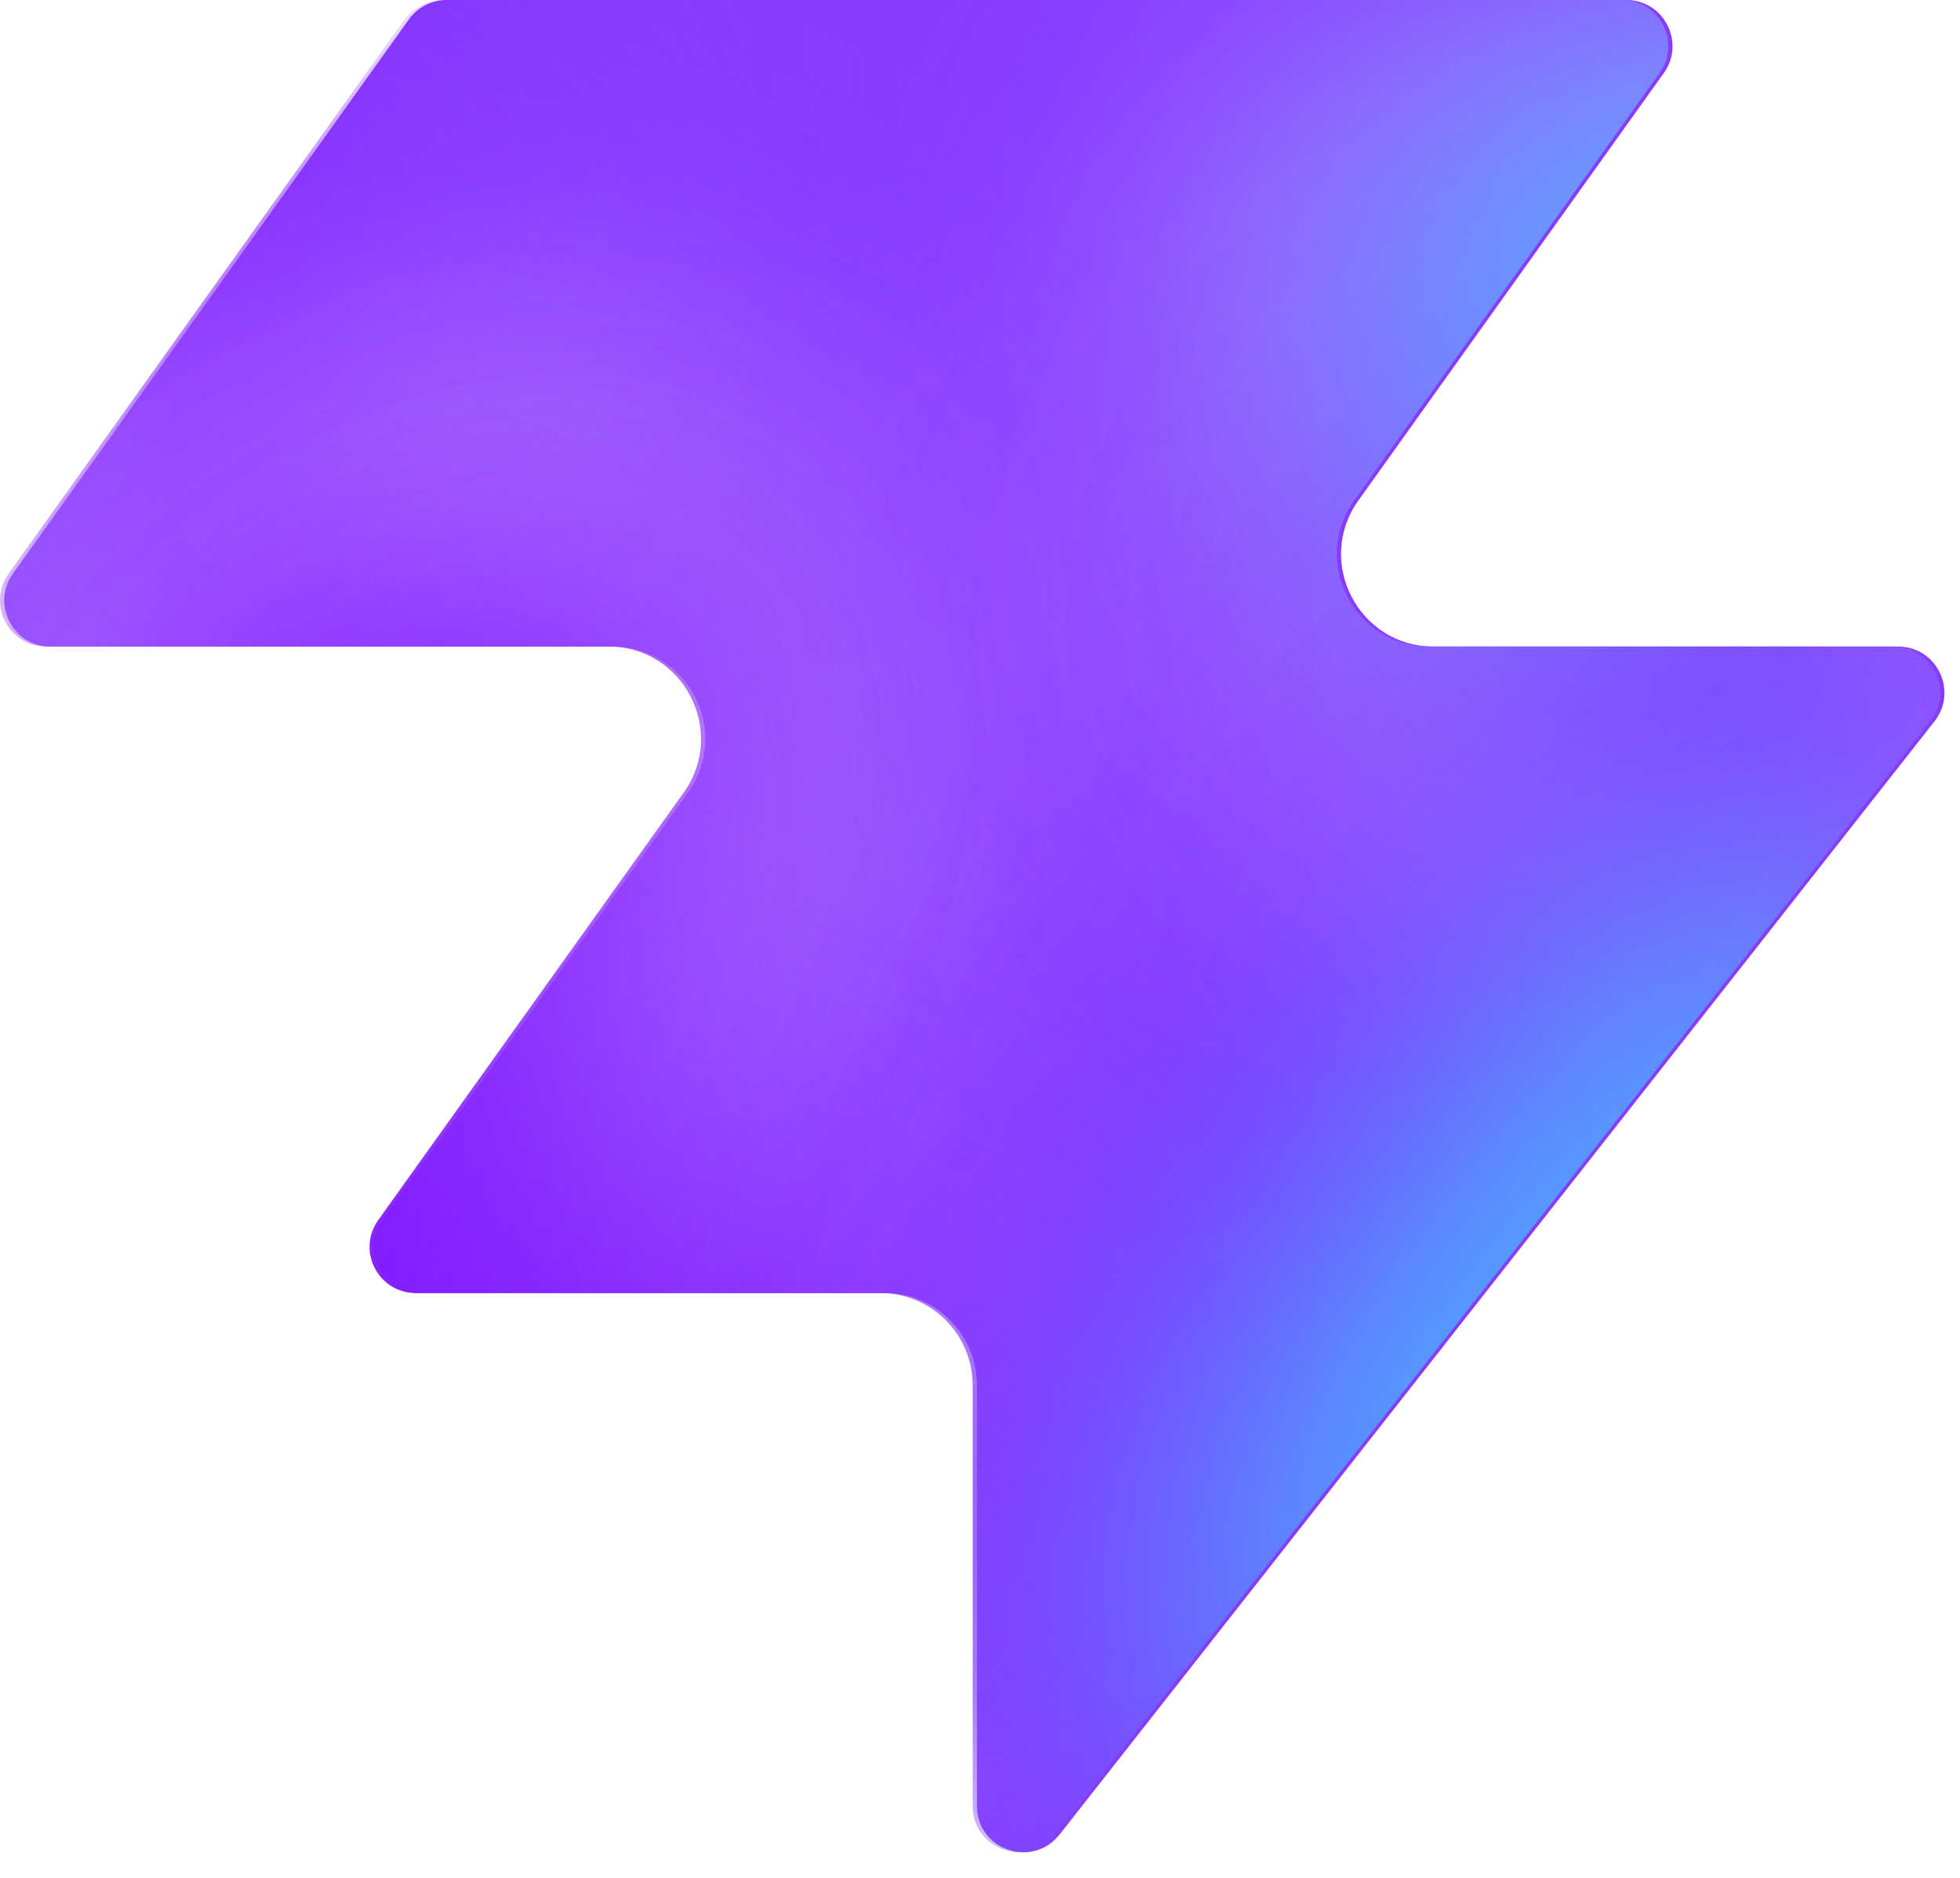
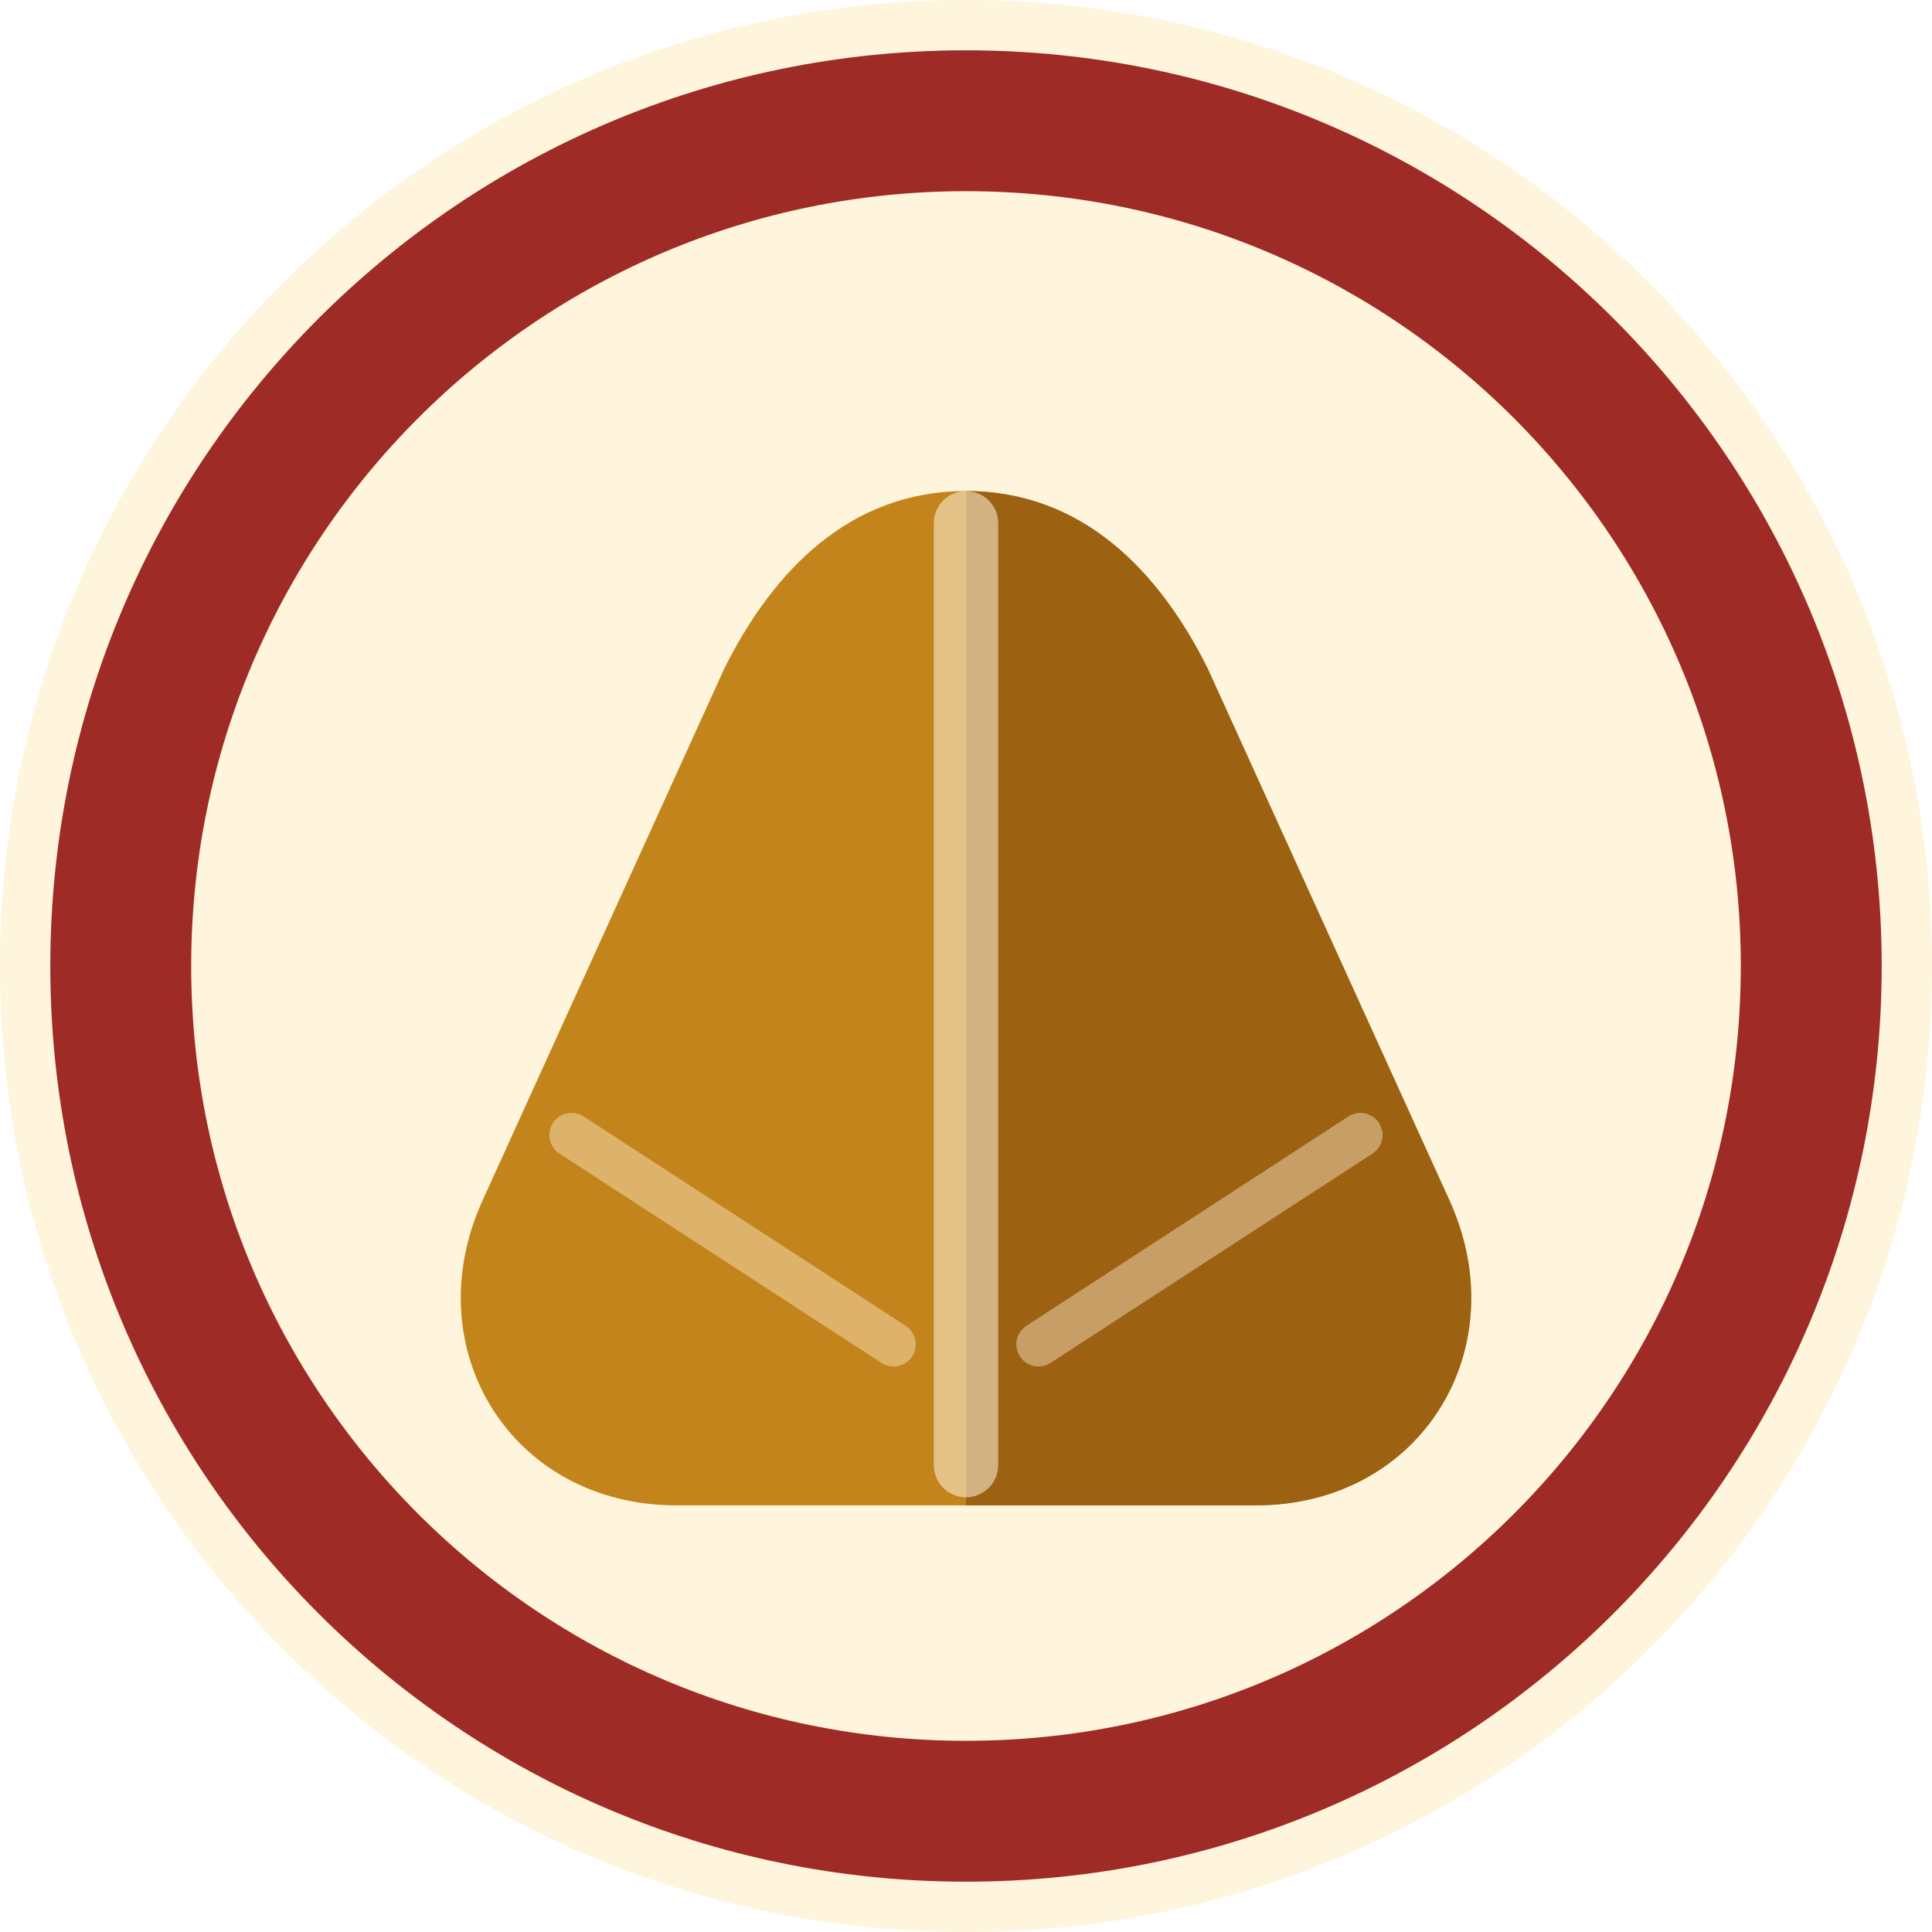
- <svg xmlns="http://www.w3.org/2000/svg" width="48" height="46" fill="none" viewBox="0 0 48 46">
-   <path fill="#863bff" d="M25.946 44.938c-.664.845-2.021.375-2.021-.698V33.937a2.26 2.26 0 0 0-2.262-2.262H10.287c-.92 0-1.456-1.04-.92-1.788l7.48-10.471c1.07-1.497 0-3.578-1.842-3.578H1.237c-.92 0-1.456-1.04-.92-1.788L10.013.474c.214-.297.556-.474.92-.474h28.894c.92 0 1.456 1.04.92 1.788l-7.48 10.471c-1.07 1.498 0 3.579 1.842 3.579h11.377c.943 0 1.473 1.088.89 1.83L25.947 44.94z" style="fill:#863bff;fill:color(display-p3 .525 .23 1);fill-opacity:1" />
-   <mask id="a" width="48" height="46" x="0" y="0" maskUnits="userSpaceOnUse" style="mask-type:alpha">
-     <path fill="#000" d="M25.842 44.938c-.664.844-2.021.375-2.021-.698V33.937a2.26 2.26 0 0 0-2.262-2.262H10.183c-.92 0-1.456-1.04-.92-1.788l7.48-10.471c1.07-1.498 0-3.579-1.842-3.579H1.133c-.92 0-1.456-1.04-.92-1.787L9.91.473c.214-.297.556-.474.92-.474h28.894c.92 0 1.456 1.04.92 1.788l-7.48 10.471c-1.07 1.498 0 3.578 1.842 3.578h11.377c.943 0 1.473 1.088.89 1.832L25.843 44.94z" style="fill:#000;fill-opacity:1" />
-   </mask>
-   <g mask="url(#a)">
-     <g filter="url(#b)">
-       <ellipse cx="5.508" cy="14.704" fill="#ede6ff" rx="5.508" ry="14.704" style="fill:#ede6ff;fill:color(display-p3 .927 .903 1);fill-opacity:1" transform="matrix(.00324 1 1 -.00324 -4.47 31.516)" />
-     </g>
-     <g filter="url(#c)">
-       <ellipse cx="10.399" cy="29.851" fill="#ede6ff" rx="10.399" ry="29.851" style="fill:#ede6ff;fill:color(display-p3 .927 .903 1);fill-opacity:1" transform="matrix(.00324 1 1 -.00324 -39.328 7.883)" />
-     </g>
-     <g filter="url(#d)">
-       <ellipse cx="5.508" cy="30.487" fill="#7e14ff" rx="5.508" ry="30.487" style="fill:#7e14ff;fill:color(display-p3 .492 .077 1);fill-opacity:1" transform="rotate(89.814 -25.913 -14.639)scale(1 -1)" />
-     </g>
-     <g filter="url(#e)">
-       <ellipse cx="5.508" cy="30.599" fill="#7e14ff" rx="5.508" ry="30.599" style="fill:#7e14ff;fill:color(display-p3 .492 .077 1);fill-opacity:1" transform="rotate(89.814 -32.644 -3.334)scale(1 -1)" />
-     </g>
-     <g filter="url(#f)">
-       <ellipse cx="5.508" cy="30.599" fill="#7e14ff" rx="5.508" ry="30.599" style="fill:#7e14ff;fill:color(display-p3 .492 .077 1);fill-opacity:1" transform="matrix(.00324 1 1 -.00324 -34.34 30.47)" />
-     </g>
-     <g filter="url(#g)">
-       <ellipse cx="14.072" cy="22.078" fill="#ede6ff" rx="14.072" ry="22.078" style="fill:#ede6ff;fill:color(display-p3 .927 .903 1);fill-opacity:1" transform="rotate(93.35 24.506 48.493)scale(-1 1)" />
-     </g>
-     <g filter="url(#h)">
-       <ellipse cx="3.47" cy="21.501" fill="#7e14ff" rx="3.47" ry="21.501" style="fill:#7e14ff;fill:color(display-p3 .492 .077 1);fill-opacity:1" transform="rotate(89.009 28.708 47.59)scale(-1 1)" />
-     </g>
-     <g filter="url(#i)">
-       <ellipse cx="3.47" cy="21.501" fill="#7e14ff" rx="3.47" ry="21.501" style="fill:#7e14ff;fill:color(display-p3 .492 .077 1);fill-opacity:1" transform="rotate(89.009 28.708 47.59)scale(-1 1)" />
-     </g>
-     <g filter="url(#j)">
-       <ellipse cx=".387" cy="8.972" fill="#7e14ff" rx="4.407" ry="29.108" style="fill:#7e14ff;fill:color(display-p3 .492 .077 1);fill-opacity:1" transform="rotate(39.51 .387 8.972)" />
-     </g>
-     <g filter="url(#k)">
-       <ellipse cx="47.523" cy="-6.092" fill="#7e14ff" rx="4.407" ry="29.108" style="fill:#7e14ff;fill:color(display-p3 .492 .077 1);fill-opacity:1" transform="rotate(37.892 47.523 -6.092)" />
-     </g>
-     <g filter="url(#l)">
-       <ellipse cx="41.412" cy="6.333" fill="#47bfff" rx="5.971" ry="9.665" style="fill:#47bfff;fill:color(display-p3 .28 .748 1);fill-opacity:1" transform="rotate(37.892 41.412 6.333)" />
-     </g>
-     <g filter="url(#m)">
-       <ellipse cx="-1.879" cy="38.332" fill="#7e14ff" rx="4.407" ry="29.108" style="fill:#7e14ff;fill:color(display-p3 .492 .077 1);fill-opacity:1" transform="rotate(37.892 -1.88 38.332)" />
-     </g>
-     <g filter="url(#n)">
-       <ellipse cx="-1.879" cy="38.332" fill="#7e14ff" rx="4.407" ry="29.108" style="fill:#7e14ff;fill:color(display-p3 .492 .077 1);fill-opacity:1" transform="rotate(37.892 -1.88 38.332)" />
-     </g>
-     <g filter="url(#o)">
-       <ellipse cx="35.651" cy="29.907" fill="#7e14ff" rx="4.407" ry="29.108" style="fill:#7e14ff;fill:color(display-p3 .492 .077 1);fill-opacity:1" transform="rotate(37.892 35.651 29.907)" />
-     </g>
-     <g filter="url(#p)">
-       <ellipse cx="38.418" cy="32.4" fill="#47bfff" rx="5.971" ry="15.297" style="fill:#47bfff;fill:color(display-p3 .28 .748 1);fill-opacity:1" transform="rotate(37.892 38.418 32.4)" />
+ <svg xmlns="http://www.w3.org/2000/svg" viewBox="0 0 48 48" width="48" height="48" role="img" aria-label="Nacatamales de Doña Antonia">
+   <circle cx="24" cy="24" r="24" fill="#FFF4DC" />
+   <circle cx="24" cy="24" r="21" fill="none" stroke="#9E2B25" stroke-width="3.5" />
+   <g>
+     <path d="M24 12.2c2.9 0 4.8 2 6 4.4l6 13.2c1.7 3.7-.7 7.6-4.8 7.6H16.8c-4.1 0-6.5-3.9-4.8-7.6l6-13.2c1.2-2.4 3.1-4.4 6-4.4z" fill="#C4841C" />
+     <path d="M24 12.2c2.9 0 4.8 2 6 4.4l6 13.2c1.7 3.7-.7 7.6-4.8 7.6H24z" fill="#9C6111" />
+     <g stroke="#FFF4DC" fill="none" stroke-linecap="round">
+       <path d="M24 13v23.4" stroke-width="1.6" opacity=".55" />
+       <path d="M14.2 28.2l8 5.2" stroke-width="1.1" opacity=".42" />
+       <path d="M33.8 28.2l-8 5.2" stroke-width="1.1" opacity=".42" />
    </g>
  </g>
-   <defs>
-     <filter id="b" width="60.045" height="41.654" x="-19.77" y="16.149" color-interpolation-filters="sRGB" filterUnits="userSpaceOnUse">
-       <feFlood flood-opacity="0" result="BackgroundImageFix" />
-       <feBlend in="SourceGraphic" in2="BackgroundImageFix" result="shape" />
-       <feGaussianBlur result="effect1_foregroundBlur_2002_17158" stdDeviation="7.659" />
-     </filter>
-     <filter id="c" width="90.34" height="51.437" x="-54.613" y="-7.533" color-interpolation-filters="sRGB" filterUnits="userSpaceOnUse">
-       <feFlood flood-opacity="0" result="BackgroundImageFix" />
-       <feBlend in="SourceGraphic" in2="BackgroundImageFix" result="shape" />
-       <feGaussianBlur result="effect1_foregroundBlur_2002_17158" stdDeviation="7.659" />
-     </filter>
-     <filter id="d" width="79.355" height="29.4" x="-49.64" y="2.03" color-interpolation-filters="sRGB" filterUnits="userSpaceOnUse">
-       <feFlood flood-opacity="0" result="BackgroundImageFix" />
-       <feBlend in="SourceGraphic" in2="BackgroundImageFix" result="shape" />
-       <feGaussianBlur result="effect1_foregroundBlur_2002_17158" stdDeviation="4.596" />
-     </filter>
-     <filter id="e" width="79.579" height="29.4" x="-45.045" y="20.029" color-interpolation-filters="sRGB" filterUnits="userSpaceOnUse">
-       <feFlood flood-opacity="0" result="BackgroundImageFix" />
-       <feBlend in="SourceGraphic" in2="BackgroundImageFix" result="shape" />
-       <feGaussianBlur result="effect1_foregroundBlur_2002_17158" stdDeviation="4.596" />
-     </filter>
-     <filter id="f" width="79.579" height="29.4" x="-43.513" y="21.178" color-interpolation-filters="sRGB" filterUnits="userSpaceOnUse">
-       <feFlood flood-opacity="0" result="BackgroundImageFix" />
-       <feBlend in="SourceGraphic" in2="BackgroundImageFix" result="shape" />
-       <feGaussianBlur result="effect1_foregroundBlur_2002_17158" stdDeviation="4.596" />
-     </filter>
-     <filter id="g" width="74.749" height="58.852" x="15.756" y="-17.901" color-interpolation-filters="sRGB" filterUnits="userSpaceOnUse">
-       <feFlood flood-opacity="0" result="BackgroundImageFix" />
-       <feBlend in="SourceGraphic" in2="BackgroundImageFix" result="shape" />
-       <feGaussianBlur result="effect1_foregroundBlur_2002_17158" stdDeviation="7.659" />
-     </filter>
-     <filter id="h" width="61.377" height="25.362" x="23.548" y="2.284" color-interpolation-filters="sRGB" filterUnits="userSpaceOnUse">
-       <feFlood flood-opacity="0" result="BackgroundImageFix" />
-       <feBlend in="SourceGraphic" in2="BackgroundImageFix" result="shape" />
-       <feGaussianBlur result="effect1_foregroundBlur_2002_17158" stdDeviation="4.596" />
-     </filter>
-     <filter id="i" width="61.377" height="25.362" x="23.548" y="2.284" color-interpolation-filters="sRGB" filterUnits="userSpaceOnUse">
-       <feFlood flood-opacity="0" result="BackgroundImageFix" />
-       <feBlend in="SourceGraphic" in2="BackgroundImageFix" result="shape" />
-       <feGaussianBlur result="effect1_foregroundBlur_2002_17158" stdDeviation="4.596" />
-     </filter>
-     <filter id="j" width="56.045" height="63.649" x="-27.636" y="-22.853" color-interpolation-filters="sRGB" filterUnits="userSpaceOnUse">
-       <feFlood flood-opacity="0" result="BackgroundImageFix" />
-       <feBlend in="SourceGraphic" in2="BackgroundImageFix" result="shape" />
-       <feGaussianBlur result="effect1_foregroundBlur_2002_17158" stdDeviation="4.596" />
-     </filter>
-     <filter id="k" width="54.814" height="64.646" x="20.116" y="-38.415" color-interpolation-filters="sRGB" filterUnits="userSpaceOnUse">
-       <feFlood flood-opacity="0" result="BackgroundImageFix" />
-       <feBlend in="SourceGraphic" in2="BackgroundImageFix" result="shape" />
-       <feGaussianBlur result="effect1_foregroundBlur_2002_17158" stdDeviation="4.596" />
-     </filter>
-     <filter id="l" width="33.541" height="35.313" x="24.641" y="-11.323" color-interpolation-filters="sRGB" filterUnits="userSpaceOnUse">
-       <feFlood flood-opacity="0" result="BackgroundImageFix" />
-       <feBlend in="SourceGraphic" in2="BackgroundImageFix" result="shape" />
-       <feGaussianBlur result="effect1_foregroundBlur_2002_17158" stdDeviation="4.596" />
-     </filter>
-     <filter id="m" width="54.814" height="64.646" x="-29.286" y="6.009" color-interpolation-filters="sRGB" filterUnits="userSpaceOnUse">
-       <feFlood flood-opacity="0" result="BackgroundImageFix" />
-       <feBlend in="SourceGraphic" in2="BackgroundImageFix" result="shape" />
-       <feGaussianBlur result="effect1_foregroundBlur_2002_17158" stdDeviation="4.596" />
-     </filter>
-     <filter id="n" width="54.814" height="64.646" x="-29.286" y="6.009" color-interpolation-filters="sRGB" filterUnits="userSpaceOnUse">
-       <feFlood flood-opacity="0" result="BackgroundImageFix" />
-       <feBlend in="SourceGraphic" in2="BackgroundImageFix" result="shape" />
-       <feGaussianBlur result="effect1_foregroundBlur_2002_17158" stdDeviation="4.596" />
-     </filter>
-     <filter id="o" width="54.814" height="64.646" x="8.244" y="-2.416" color-interpolation-filters="sRGB" filterUnits="userSpaceOnUse">
-       <feFlood flood-opacity="0" result="BackgroundImageFix" />
-       <feBlend in="SourceGraphic" in2="BackgroundImageFix" result="shape" />
-       <feGaussianBlur result="effect1_foregroundBlur_2002_17158" stdDeviation="4.596" />
-     </filter>
-     <filter id="p" width="39.409" height="43.623" x="18.713" y="10.588" color-interpolation-filters="sRGB" filterUnits="userSpaceOnUse">
-       <feFlood flood-opacity="0" result="BackgroundImageFix" />
-       <feBlend in="SourceGraphic" in2="BackgroundImageFix" result="shape" />
-       <feGaussianBlur result="effect1_foregroundBlur_2002_17158" stdDeviation="4.596" />
-     </filter>
-   </defs>
</svg>
